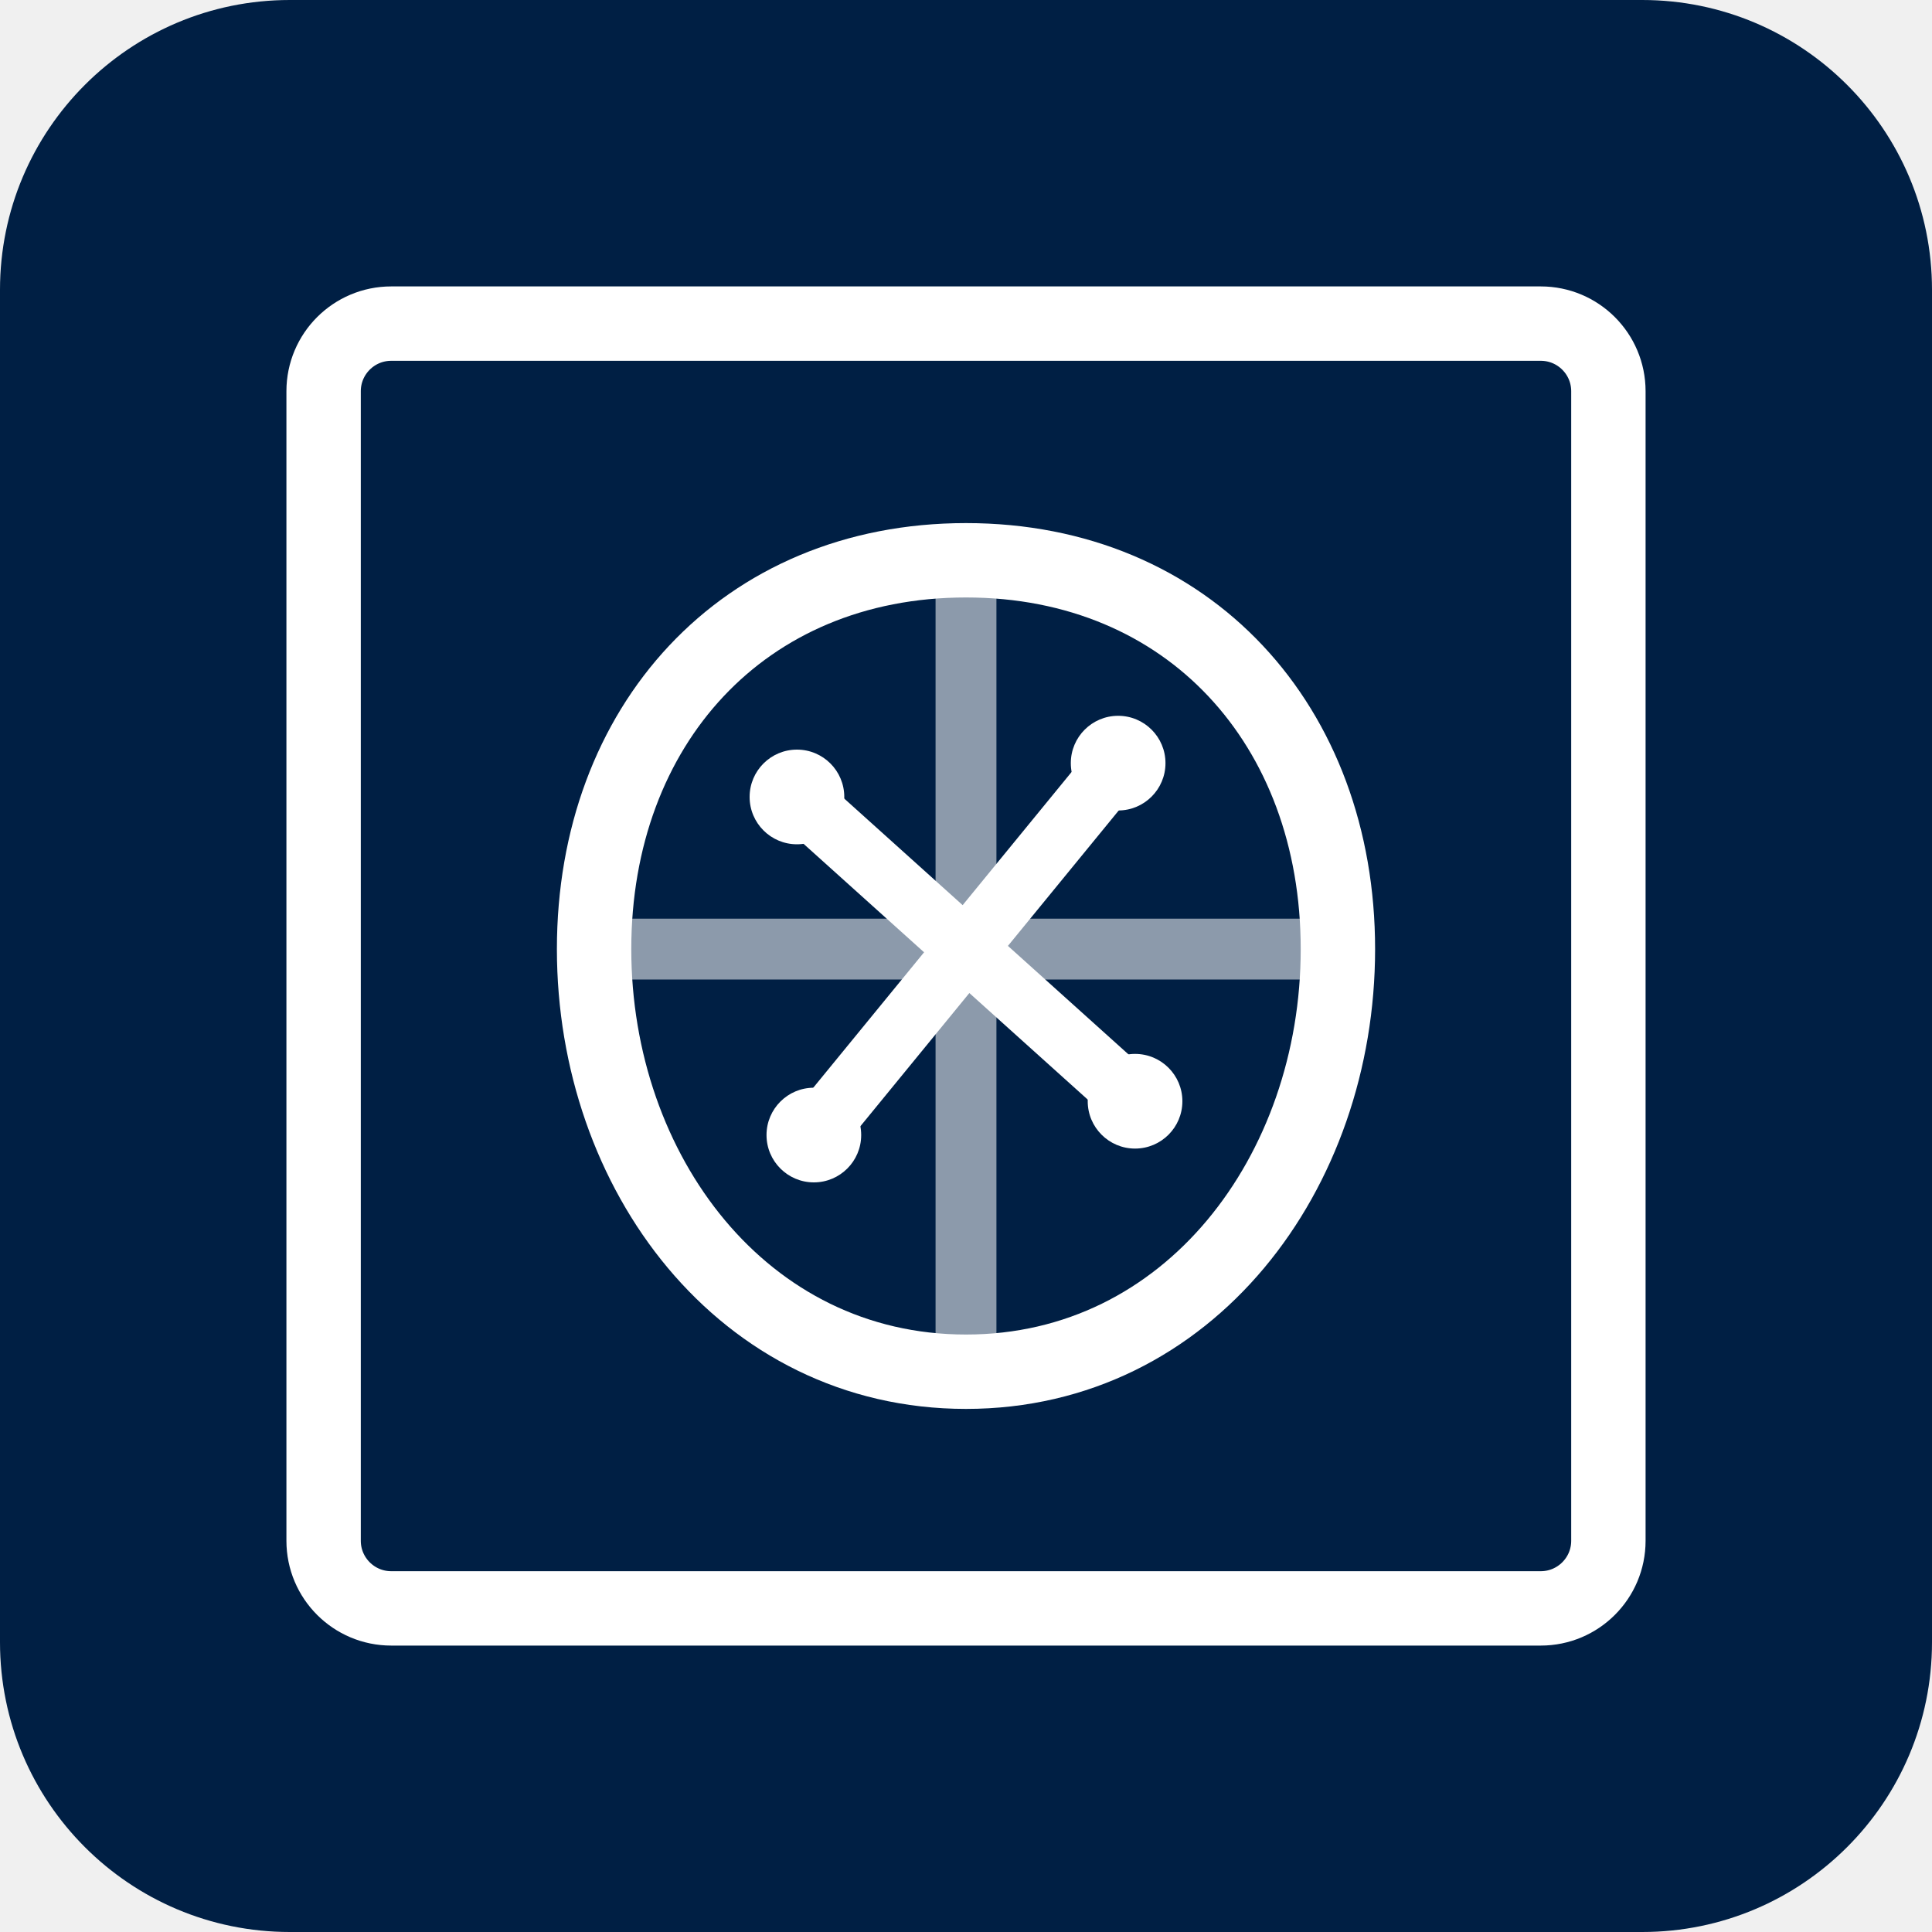
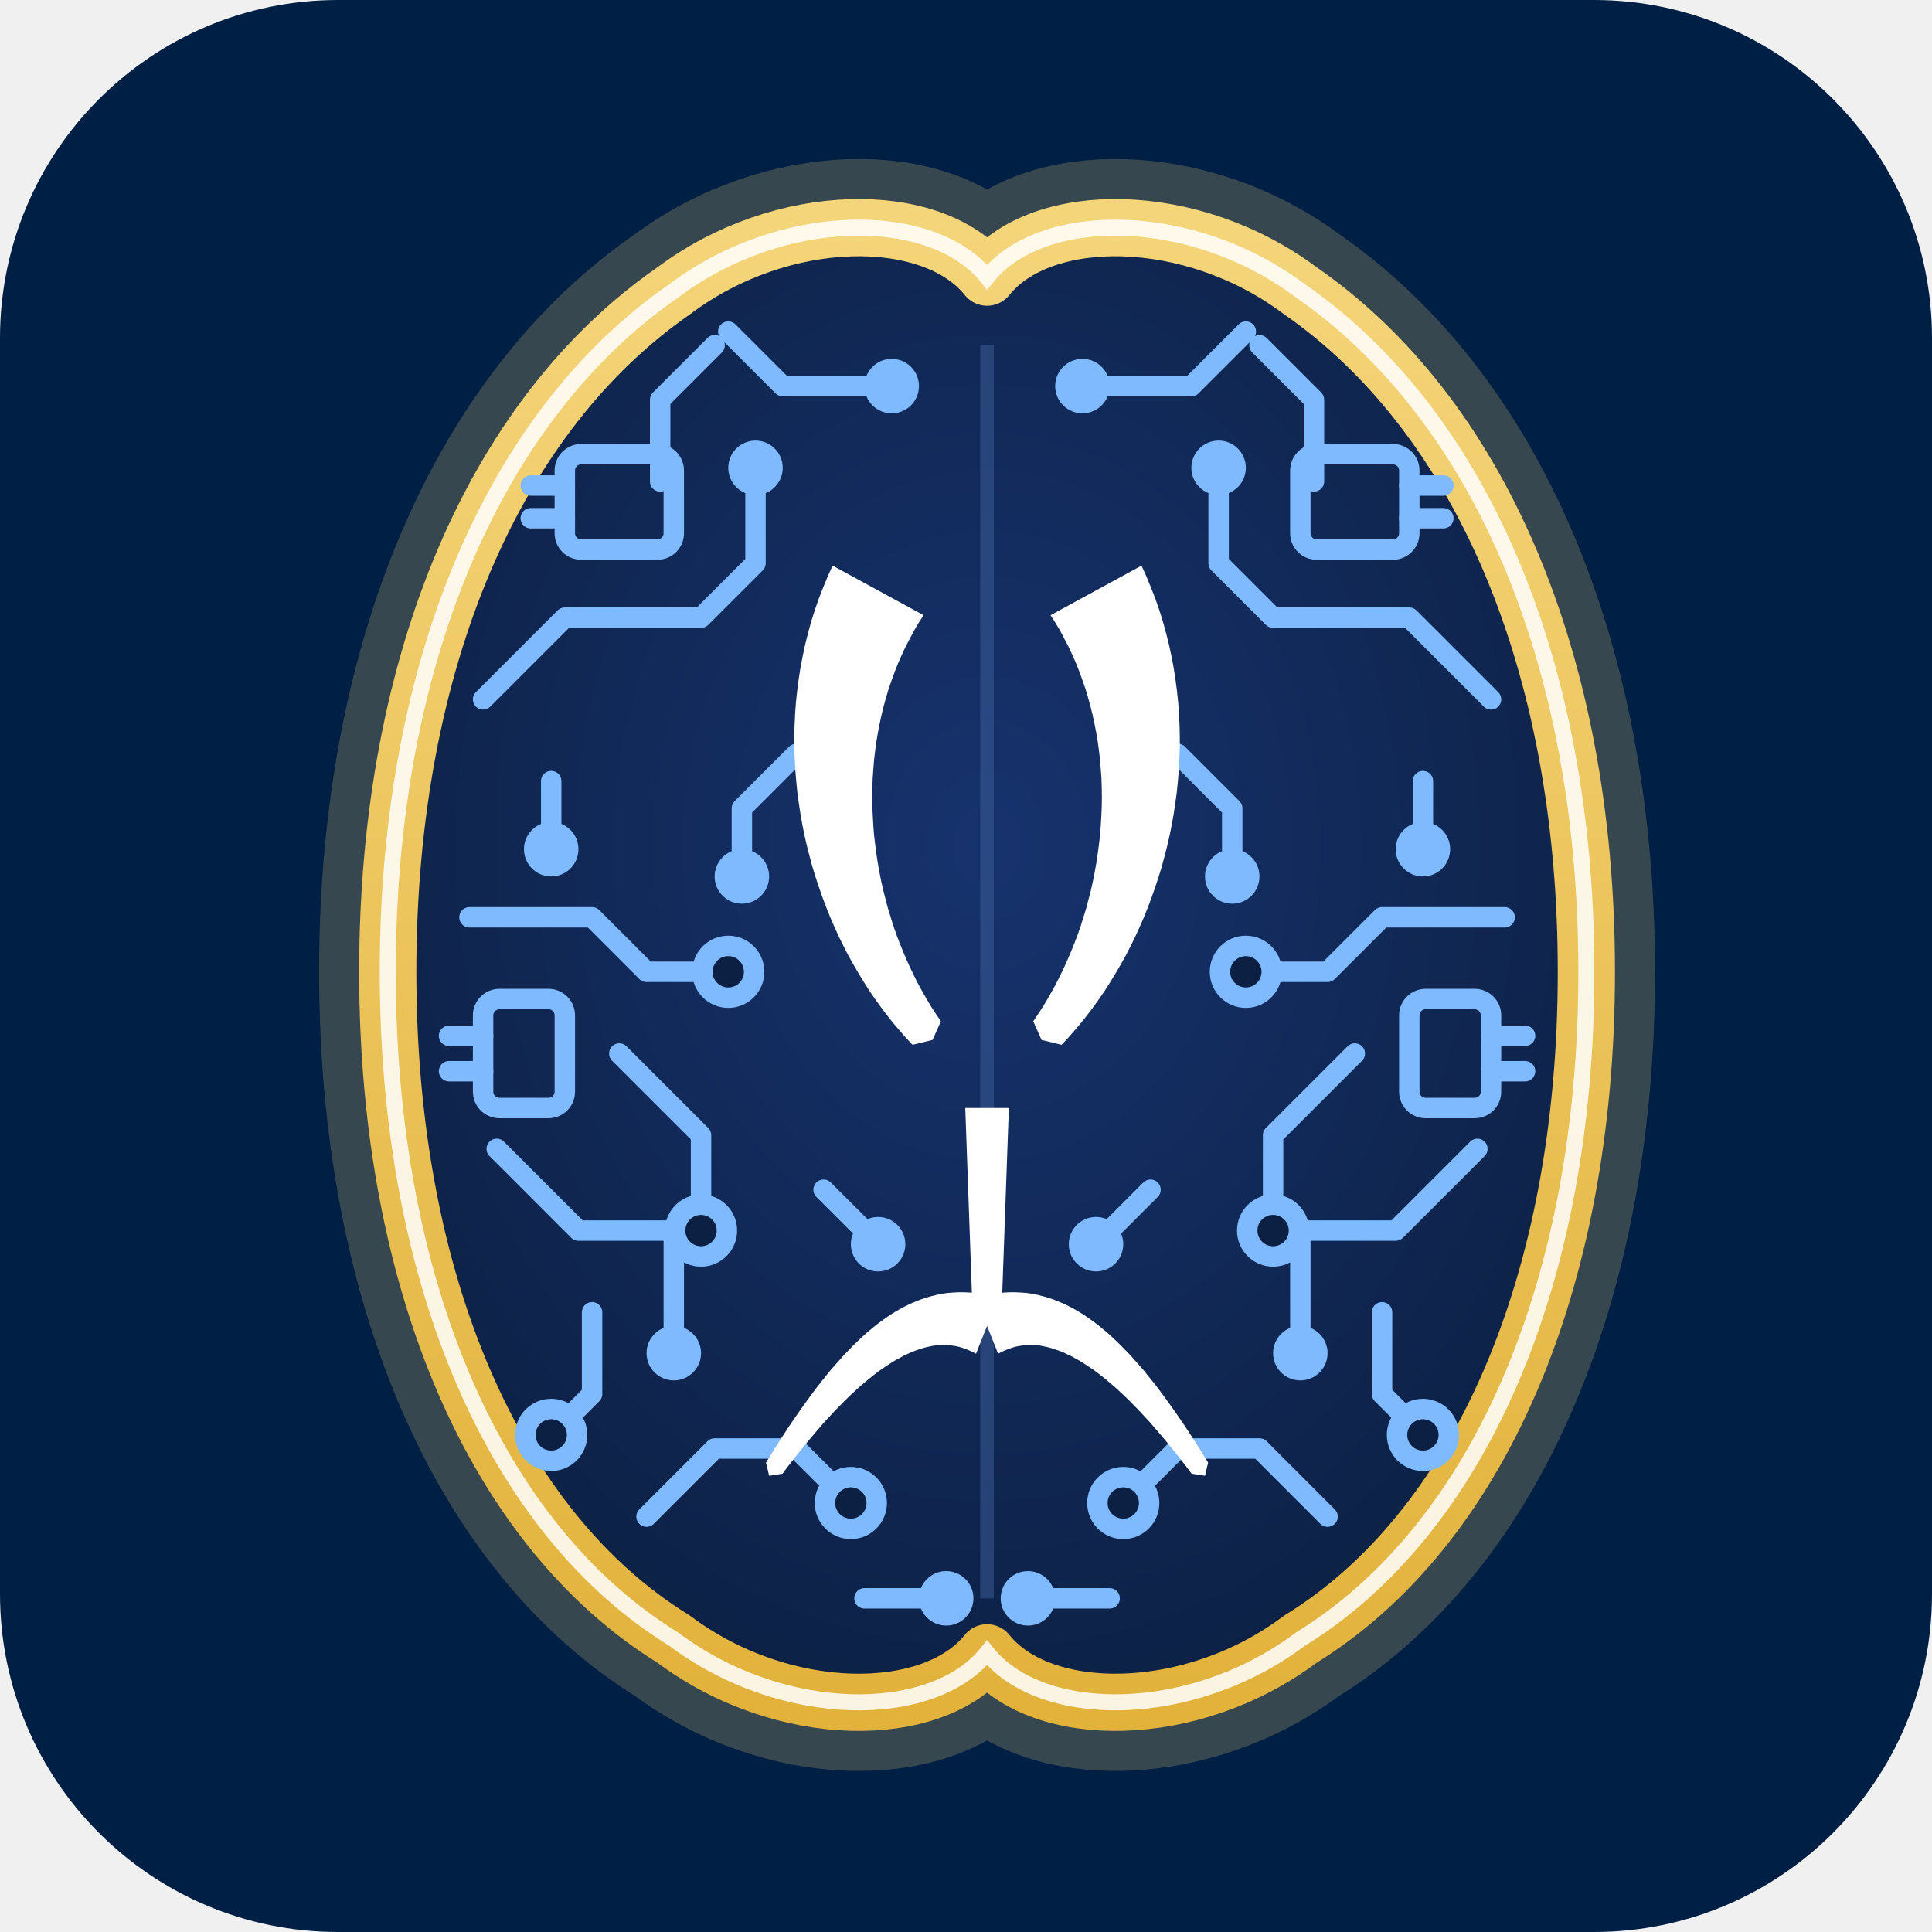
<svg xmlns="http://www.w3.org/2000/svg" viewBox="0 0 40 40">
-   <rect width="40" height="40" rx="6" fill="#001f44" />
-   <g transform="translate(6 6) scale(0.7)">
-     <rect x="1" y="1" width="38" height="38" rx="2" fill="none" stroke="#ffffff" stroke-width="2.2" />
-     <path d="M20 8c-6.6 0-11 4.9-11 11.5S13.4 32 20 32s11-5.9 11-12.5S26.6 8 20 8Z" fill="none" stroke="#ffffff" stroke-width="2.2" />
-     <path d="M20 8v24M9.5 19.5h21" fill="none" stroke="#ffffff" stroke-width="1.8" opacity=".55" />
-     <circle cx="15" cy="15" r="1.4" fill="#ffffff" />
-     <circle cx="25" cy="24" r="1.4" fill="#ffffff" />
-     <circle cx="24.5" cy="14" r="1.4" fill="#ffffff" />
-     <circle cx="15.5" cy="25" r="1.4" fill="#ffffff" />
-     <path d="M15 15l5 4.5 4.5-5.5M15.5 25l4.5-5.5 5 4.5" fill="none" stroke="#ffffff" stroke-width="1.8" />
+   <rect width="40" height="40" rx="7" fill="#001f44" />
+   <g transform="translate(6.9 3.2) scale(0.282) translate(-2 0)">
+     <defs>
+       <radialGradient id="favf" cx="50%" cy="42%" r="62%">
+         <stop offset="0" stop-color="#17336e" />
+         <stop offset="1" stop-color="#0c2043" />
+       </radialGradient>
+       <linearGradient id="favr" x1="0" y1="0" x2="0" y2="1">
+         <stop offset="0" stop-color="#f5d57a" />
+         <stop offset="1" stop-color="#e2b23b" />
+       </linearGradient>
+     </defs>
+     <path d="M50 9 C46 4 35 4 27 10 C14 19 6 37 6 60 C6 83 14 101 27 109 C35 115 46 115 50 110 C54 115 65 115 73 109 C86 101 94 83 94 60 C94 37 86 19 73 10 C65 4 54 4 50 9 Z" fill="none" stroke="#f5d57a" stroke-width="10.08" stroke-linejoin="round" opacity=".22" />
+     <path d="M50 9 C46 4 35 4 27 10 C14 19 6 37 6 60 C6 83 14 101 27 109 C35 115 46 115 50 110 C54 115 65 115 73 109 C86 101 94 83 94 60 C94 37 86 19 73 10 C65 4 54 4 50 9 Z" fill="url(#favf)" stroke="url(#favr)" stroke-width="4.2" stroke-linejoin="round" />
+     <path d="M50 9 C46 4 35 4 27 10 C14 19 6 37 6 60 C6 83 14 101 27 109 C35 115 46 115 50 110 C54 115 65 115 73 109 C86 101 94 83 94 60 C94 37 86 19 73 10 C65 4 54 4 50 9 Z" fill="none" stroke="#ffffff" stroke-width="1.176" opacity=".85" />
+     <path d="M50 14 V106" stroke="#3b5b96" stroke-width="1" opacity=".55" />
+     <g fill="none" stroke="#7fbaff" stroke-width="1.5" stroke-linecap="round" stroke-linejoin="round">
+       <path d="M13 40 L19 34 H29 L33 30 V23" />
+       <path d="M 87 40 L 81 34 H 71 L 67 30 V 23" />
+       <path d="M12 56 H21 L25 60 H31" />
+       <path d="M 88 56 H 79 L 75 60 H 69" />
+       <path d="M14 73 L20 79 H27 V88" />
+       <path d="M 86 73 L 80 79 H 73 V 88" />
+       <path d="M25 100 L30 95 H36 L40 99" />
+       <path d="M 75 100 L 70 95 H 64 L 60 99" />
+       <path d="M31 13 L35 17 H43" />
+       <path d="M 69 13 L 65 17 H 57" />
+       <path d="M18 46 V51" />
+       <path d="M 82 46 V 51" />
+       <path d="M23 66 L29 72 V79" />
+       <path d="M 77 66 L 71 72 V 79" />
+       <path d="M36 44 L32 48 V53" />
+       <path d="M 64 44 L 68 48 V 53" />
+       <path d="M41 106 H47" />
+       <path d="M 59 106 H 53" />
+       <path d="M21 85 V91 L18 94" />
+       <path d="M 79 85 V 91 L 82 94" />
+       <path d="M26 24 V18 L30 14" />
+       <path d="M 74 24 V 18 L 70 14" />
+       <path d="M38 76 L42 80" />
+       <path d="M 62 76 L 58 80" />
+       <rect x="19" y="22" width="8" height="7" rx="1.2" />
+       <rect x="73" y="22" width="8" height="7" rx="1.2" />
+       <path d="M16.5 24.3 H19" />
+       <path d="M81 24.3 H83.5" />
+       <path d="M16.5 26.7 H19" />
+       <path d="M81 26.7 H83.5" />
+       <rect x="13" y="62" width="6" height="8" rx="1.2" />
+       <rect x="81" y="62" width="6" height="8" rx="1.2" />
+       <path d="M10.5 64.7 H13" />
+       <path d="M87 64.7 H89.5" />
+       <path d="M10.5 67.3 H13" />
+       <path d="M87 67.3 H89.5" />
+     </g>
+     <circle cx="33" cy="23" r="2.0" fill="#7fbaff" />
+     <circle cx="67" cy="23" r="2.0" fill="#7fbaff" />
+     <circle cx="31" cy="60" r="1.9" fill="#0c2043" stroke="#7fbaff" stroke-width="1.5" />
+     <circle cx="69" cy="60" r="1.9" fill="#0c2043" stroke="#7fbaff" stroke-width="1.5" />
+     <circle cx="27" cy="88" r="2.0" fill="#7fbaff" />
+     <circle cx="73" cy="88" r="2.0" fill="#7fbaff" />
+     <circle cx="40" cy="99" r="1.9" fill="#0c2043" stroke="#7fbaff" stroke-width="1.5" />
+     <circle cx="60" cy="99" r="1.9" fill="#0c2043" stroke="#7fbaff" stroke-width="1.5" />
+     <circle cx="43" cy="17" r="2.0" fill="#7fbaff" />
+     <circle cx="57" cy="17" r="2.0" fill="#7fbaff" />
+     <circle cx="18" cy="51" r="2.0" fill="#7fbaff" />
+     <circle cx="82" cy="51" r="2.0" fill="#7fbaff" />
+     <circle cx="29" cy="79" r="1.9" fill="#0c2043" stroke="#7fbaff" stroke-width="1.5" />
+     <circle cx="71" cy="79" r="1.9" fill="#0c2043" stroke="#7fbaff" stroke-width="1.5" />
+     <circle cx="32" cy="53" r="2.0" fill="#7fbaff" />
+     <circle cx="68" cy="53" r="2.0" fill="#7fbaff" />
+     <circle cx="47" cy="106" r="2.0" fill="#7fbaff" />
+     <circle cx="53" cy="106" r="2.0" fill="#7fbaff" />
+     <circle cx="18" cy="94" r="1.9" fill="#0c2043" stroke="#7fbaff" stroke-width="1.5" />
+     <circle cx="82" cy="94" r="1.9" fill="#0c2043" stroke="#7fbaff" stroke-width="1.5" />
+     <circle cx="42" cy="80" r="2.0" fill="#7fbaff" />
+     <circle cx="58" cy="80" r="2.0" fill="#7fbaff" />
+     <g fill="#ffffff">
+       <path d="M38.66 30.18 L38.29 31.00 L37.95 31.83 L37.63 32.65 L37.34 33.49 L37.08 34.32 L36.85 35.16 L36.64 36.00 L36.46 36.84 L36.30 37.68 L36.17 38.52 L36.06 39.36 L35.97 40.20 L35.91 41.03 L35.87 41.87 L35.85 42.70 L35.85 43.53 L35.88 44.36 L35.92 45.18 L35.99 46.00 L36.07 46.81 L36.18 47.62 L36.30 48.42 L36.44 49.21 L36.60 50.00 L36.78 50.78 L36.98 51.56 L37.19 52.33 L37.42 53.08 L37.67 53.83 L37.93 54.57 L38.21 55.31 L38.50 56.03 L38.81 56.74 L39.13 57.44 L39.47 58.13 L39.82 58.81 L40.19 59.47 L40.57 60.12 L40.96 60.76 L41.36 61.39 L41.78 62.00 L42.21 62.60 L42.65 63.18 L43.10 63.75 L43.57 64.30 L44.04 64.84 L44.53 65.36 L46.00 65.00 L46.00 65.00 L46.61 63.63 L46.25 63.10 L45.90 62.56 L45.57 62.01 L45.25 61.45 L44.93 60.87 L44.64 60.29 L44.35 59.69 L44.08 59.09 L43.82 58.48 L43.57 57.86 L43.33 57.23 L43.11 56.59 L42.91 55.95 L42.71 55.30 L42.54 54.64 L42.37 53.98 L42.22 53.31 L42.09 52.64 L41.97 51.97 L41.87 51.29 L41.78 50.61 L41.70 49.93 L41.65 49.25 L41.61 48.56 L41.58 47.88 L41.57 47.20 L41.58 46.51 L41.60 45.83 L41.65 45.15 L41.70 44.48 L41.78 43.80 L41.87 43.13 L41.98 42.47 L42.11 41.80 L42.25 41.15 L42.41 40.50 L42.59 39.85 L42.78 39.21 L43.00 38.58 L43.23 37.95 L43.47 37.34 L43.74 36.73 L44.02 36.13 L44.33 35.54 L44.64 34.95 L44.98 34.38 L45.34 33.82 Z" />
+       <path d="M 61.34 30.18 L 61.71 31.00 L 62.05 31.83 L 62.37 32.65 L 62.66 33.49 L 62.92 34.32 L 63.15 35.16 L 63.36 36.00 L 63.54 36.84 L 63.7 37.68 L 63.83 38.52 L 63.94 39.36 L 64.03 40.20 L 64.09 41.03 L 64.13 41.87 L 64.15 42.70 L 64.15 43.53 L 64.12 44.36 L 64.08 45.18 L 64.01 46.00 L 63.93 46.81 L 63.82 47.62 L 63.7 48.42 L 63.56 49.21 L 63.4 50.00 L 63.22 50.78 L 63.02 51.56 L 62.81 52.33 L 62.58 53.08 L 62.33 53.83 L 62.07 54.57 L 61.79 55.31 L 61.5 56.03 L 61.19 56.74 L 60.87 57.44 L 60.53 58.13 L 60.18 58.81 L 59.81 59.47 L 59.43 60.12 L 59.04 60.76 L 58.64 61.39 L 58.22 62.00 L 57.79 62.60 L 57.35 63.18 L 56.9 63.75 L 56.43 64.30 L 55.96 64.84 L 55.47 65.36 L 54 65.00 L 54 65.00 L 53.39 63.63 L 53.75 63.10 L 54.1 62.56 L 54.43 62.01 L 54.75 61.45 L 55.07 60.87 L 55.36 60.29 L 55.65 59.69 L 55.92 59.09 L 56.18 58.48 L 56.43 57.86 L 56.67 57.23 L 56.89 56.59 L 57.09 55.95 L 57.29 55.30 L 57.46 54.64 L 57.63 53.98 L 57.78 53.31 L 57.91 52.64 L 58.03 51.97 L 58.13 51.29 L 58.22 50.61 L 58.3 49.93 L 58.35 49.25 L 58.39 48.56 L 58.42 47.88 L 58.43 47.20 L 58.42 46.51 L 58.4 45.83 L 58.35 45.15 L 58.3 44.48 L 58.22 43.80 L 58.13 43.13 L 58.02 42.47 L 57.89 41.80 L 57.75 41.15 L 57.59 40.50 L 57.41 39.85 L 57.22 39.21 L 57 38.58 L 56.77 37.95 L 56.53 37.34 L 56.26 36.73 L 55.98 36.13 L 55.67 35.54 L 55.36 34.95 L 55.02 34.38 L 54.66 33.82 Z" />
+       <path d="M48.4 70 L51.6 70 L51.1 84 L48.9 84 Z" />
+       <path d="M50.81 83.96 L50.40 83.84 L49.99 83.73 L49.57 83.65 L49.16 83.59 L48.74 83.55 L48.33 83.53 L47.91 83.53 L47.50 83.55 L47.10 83.58 L46.69 83.64 L46.29 83.72 L45.90 83.82 L45.51 83.93 L45.13 84.06 L44.75 84.21 L44.37 84.37 L44.00 84.55 L43.64 84.74 L43.28 84.95 L42.92 85.17 L42.57 85.41 L42.22 85.66 L41.87 85.92 L41.53 86.20 L41.19 86.48 L40.85 86.79 L40.52 87.10 L40.18 87.43 L39.85 87.77 L39.51 88.12 L39.18 88.49 L38.85 88.86 L38.51 89.25 L38.18 89.66 L37.85 90.07 L37.51 90.50 L37.18 90.94 L36.85 91.39 L36.51 91.86 L36.17 92.34 L35.83 92.83 L35.49 93.33 L35.15 93.85 L34.81 94.37 L34.46 94.92 L34.12 95.47 L33.77 96.03 L34.00 97.00 L34.00 97.00 L34.98 96.85 L35.37 96.33 L35.76 95.83 L36.15 95.33 L36.54 94.86 L36.92 94.39 L37.30 93.94 L37.67 93.51 L38.04 93.08 L38.41 92.68 L38.78 92.28 L39.14 91.91 L39.50 91.54 L39.86 91.19 L40.21 90.86 L40.56 90.54 L40.91 90.24 L41.25 89.95 L41.59 89.68 L41.92 89.42 L42.25 89.18 L42.58 88.96 L42.90 88.75 L43.22 88.55 L43.53 88.38 L43.84 88.21 L44.14 88.07 L44.43 87.93 L44.72 87.82 L45.01 87.72 L45.28 87.63 L45.55 87.56 L45.82 87.50 L46.07 87.45 L46.32 87.42 L46.57 87.40 L46.81 87.40 L47.04 87.40 L47.26 87.42 L47.49 87.45 L47.70 87.48 L47.92 87.53 L48.13 87.59 L48.34 87.66 L48.55 87.74 L48.76 87.83 L48.97 87.93 L49.19 88.04 Z" />
+       <path d="M 49.19 83.96 L 49.6 83.84 L 50.01 83.73 L 50.43 83.65 L 50.84 83.59 L 51.26 83.55 L 51.67 83.53 L 52.09 83.53 L 52.5 83.55 L 52.9 83.58 L 53.31 83.64 L 53.71 83.72 L 54.1 83.82 L 54.49 83.93 L 54.87 84.06 L 55.25 84.21 L 55.63 84.37 L 56 84.55 L 56.36 84.74 L 56.72 84.95 L 57.08 85.17 L 57.43 85.41 L 57.78 85.66 L 58.13 85.92 L 58.47 86.20 L 58.81 86.48 L 59.15 86.79 L 59.48 87.10 L 59.82 87.43 L 60.15 87.77 L 60.49 88.12 L 60.82 88.49 L 61.15 88.86 L 61.49 89.25 L 61.82 89.66 L 62.15 90.07 L 62.49 90.50 L 62.82 90.94 L 63.15 91.39 L 63.49 91.86 L 63.83 92.34 L 64.17 92.83 L 64.51 93.33 L 64.85 93.85 L 65.19 94.37 L 65.54 94.92 L 65.88 95.47 L 66.23 96.03 L 66 97.00 L 66 97.00 L 65.02 96.85 L 64.63 96.33 L 64.24 95.83 L 63.85 95.33 L 63.46 94.86 L 63.08 94.39 L 62.7 93.94 L 62.33 93.51 L 61.96 93.08 L 61.59 92.68 L 61.22 92.28 L 60.86 91.91 L 60.5 91.54 L 60.14 91.19 L 59.79 90.86 L 59.44 90.54 L 59.09 90.24 L 58.75 89.95 L 58.41 89.68 L 58.08 89.42 L 57.75 89.18 L 57.42 88.96 L 57.1 88.75 L 56.78 88.55 L 56.47 88.38 L 56.16 88.21 L 55.86 88.07 L 55.57 87.93 L 55.28 87.82 L 54.99 87.72 L 54.72 87.63 L 54.45 87.56 L 54.18 87.50 L 53.93 87.45 L 53.68 87.42 L 53.43 87.40 L 53.19 87.40 L 52.96 87.40 L 52.74 87.42 L 52.51 87.45 L 52.3 87.48 L 52.08 87.53 L 51.87 87.59 L 51.66 87.66 L 51.45 87.74 L 51.24 87.83 L 51.03 87.93 L 50.81 88.04 Z" />
+     </g>
  </g>
</svg>
